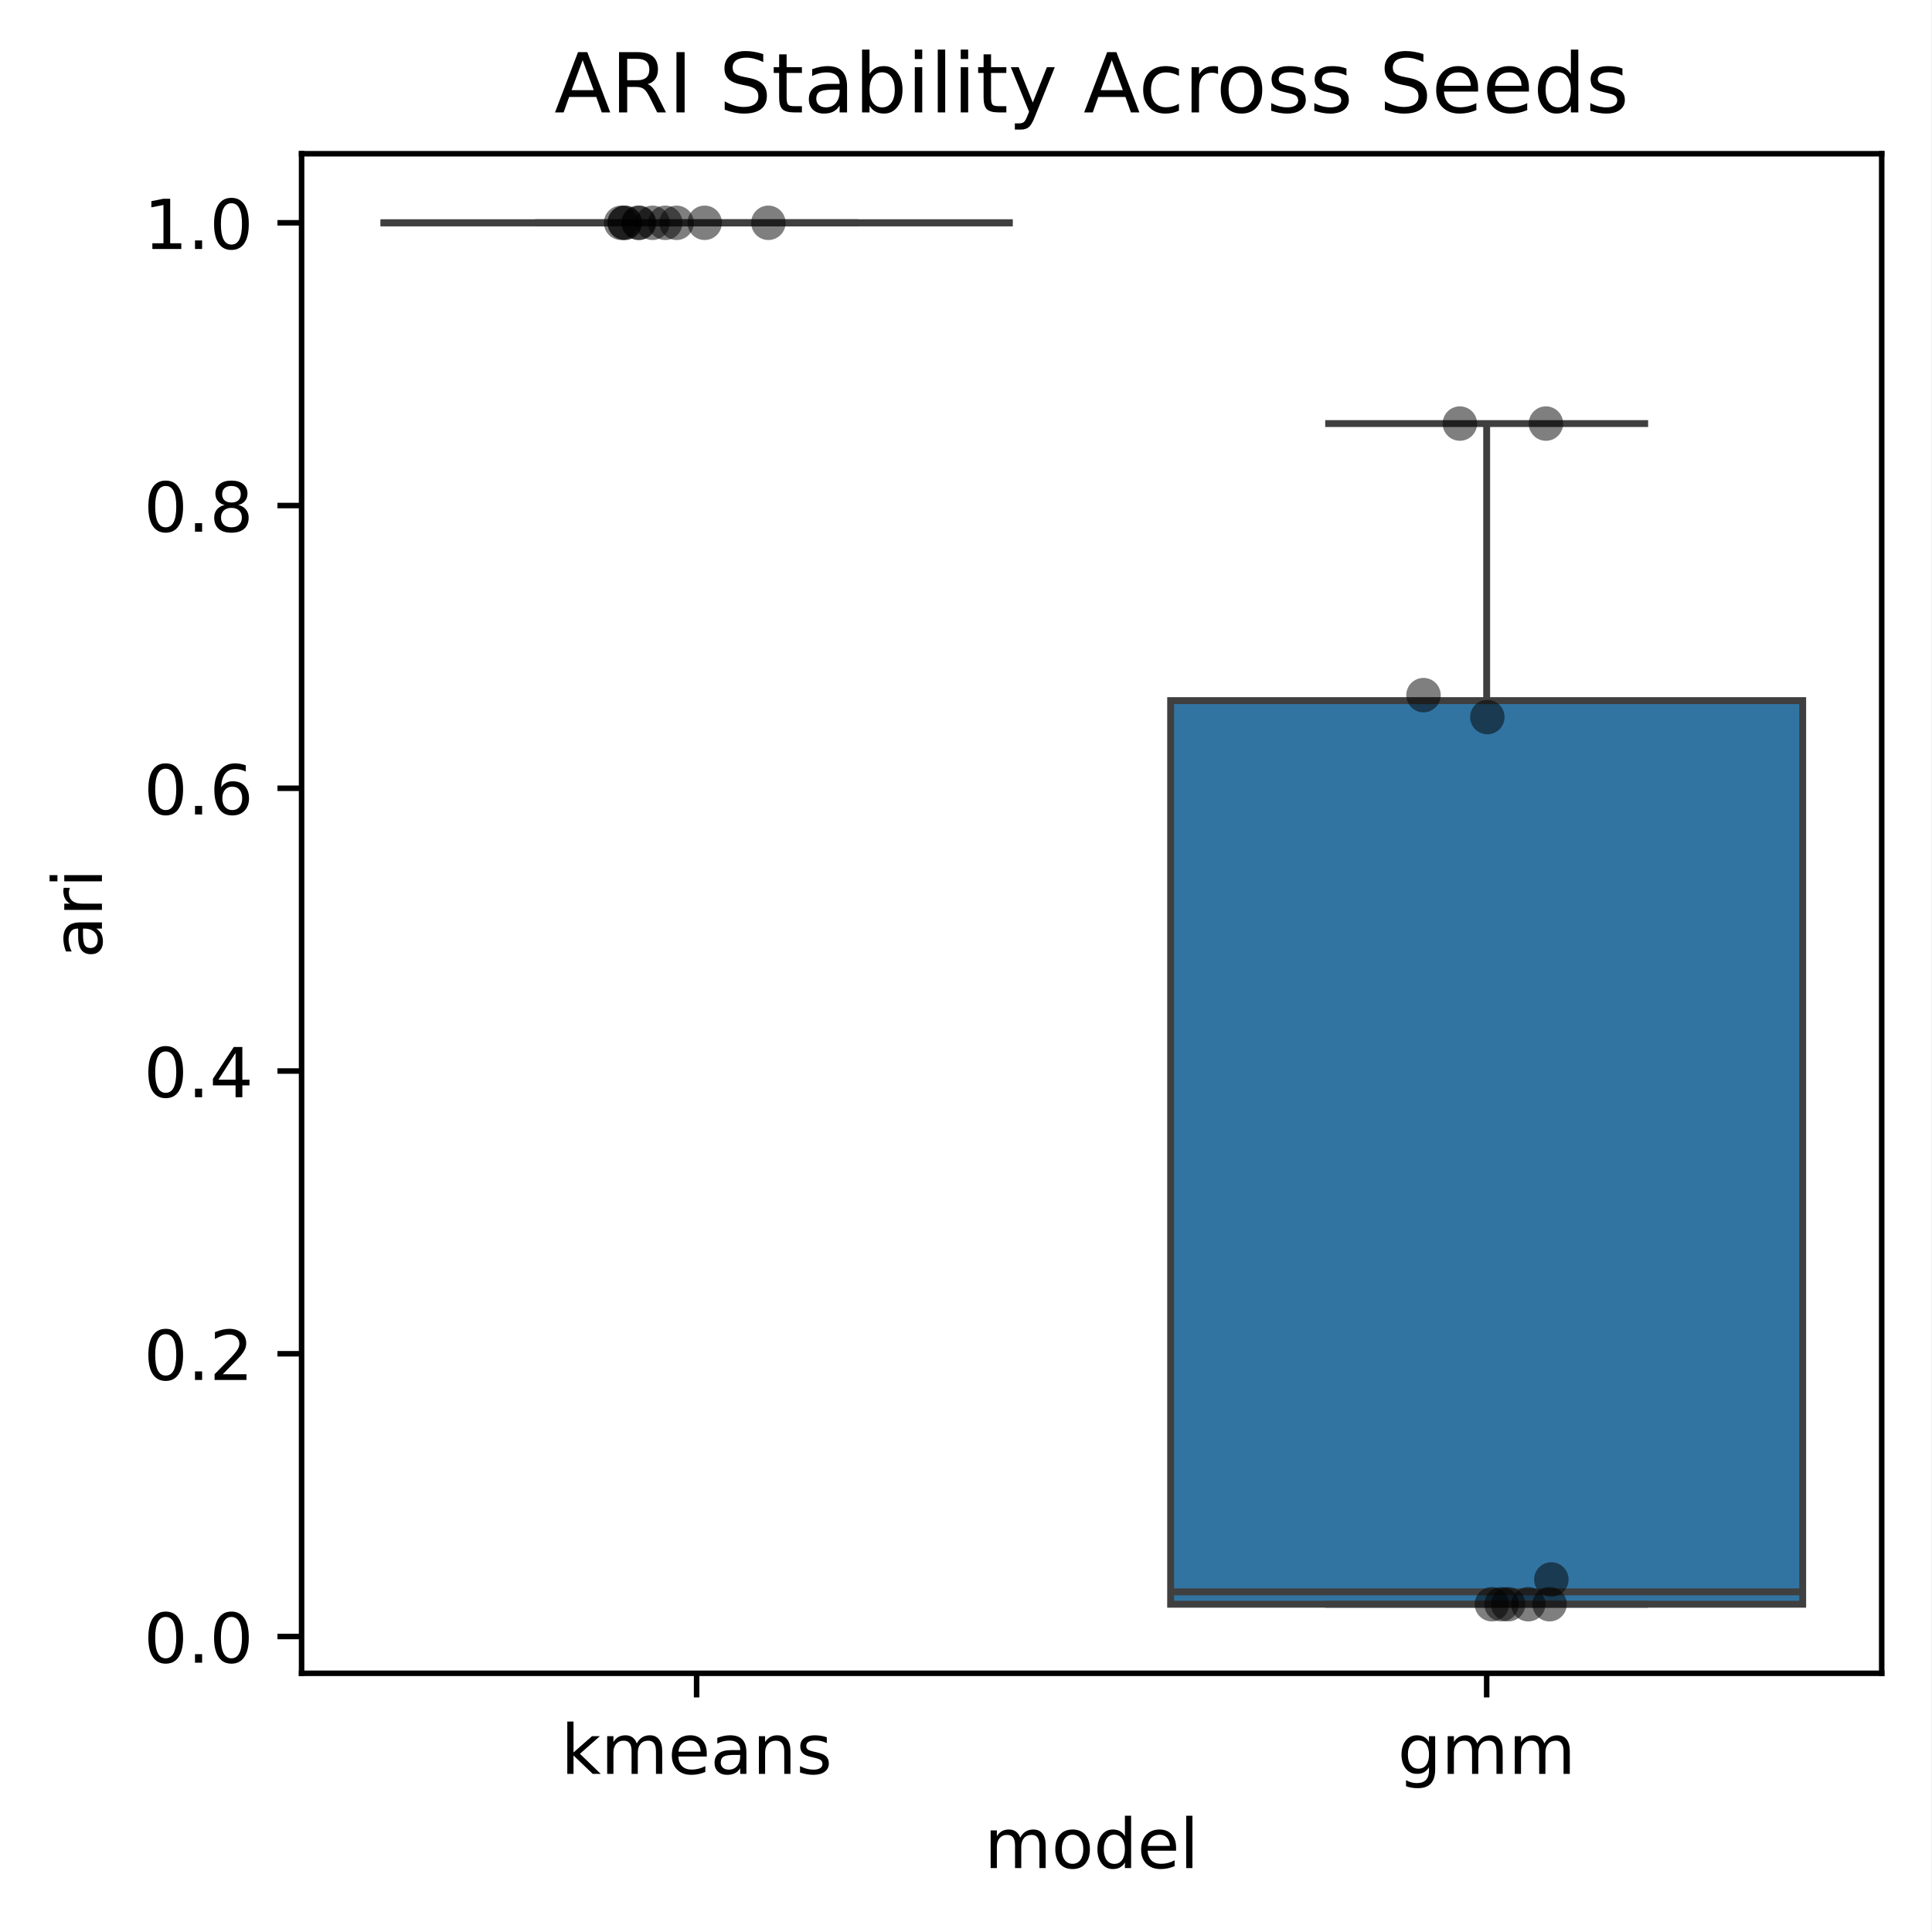
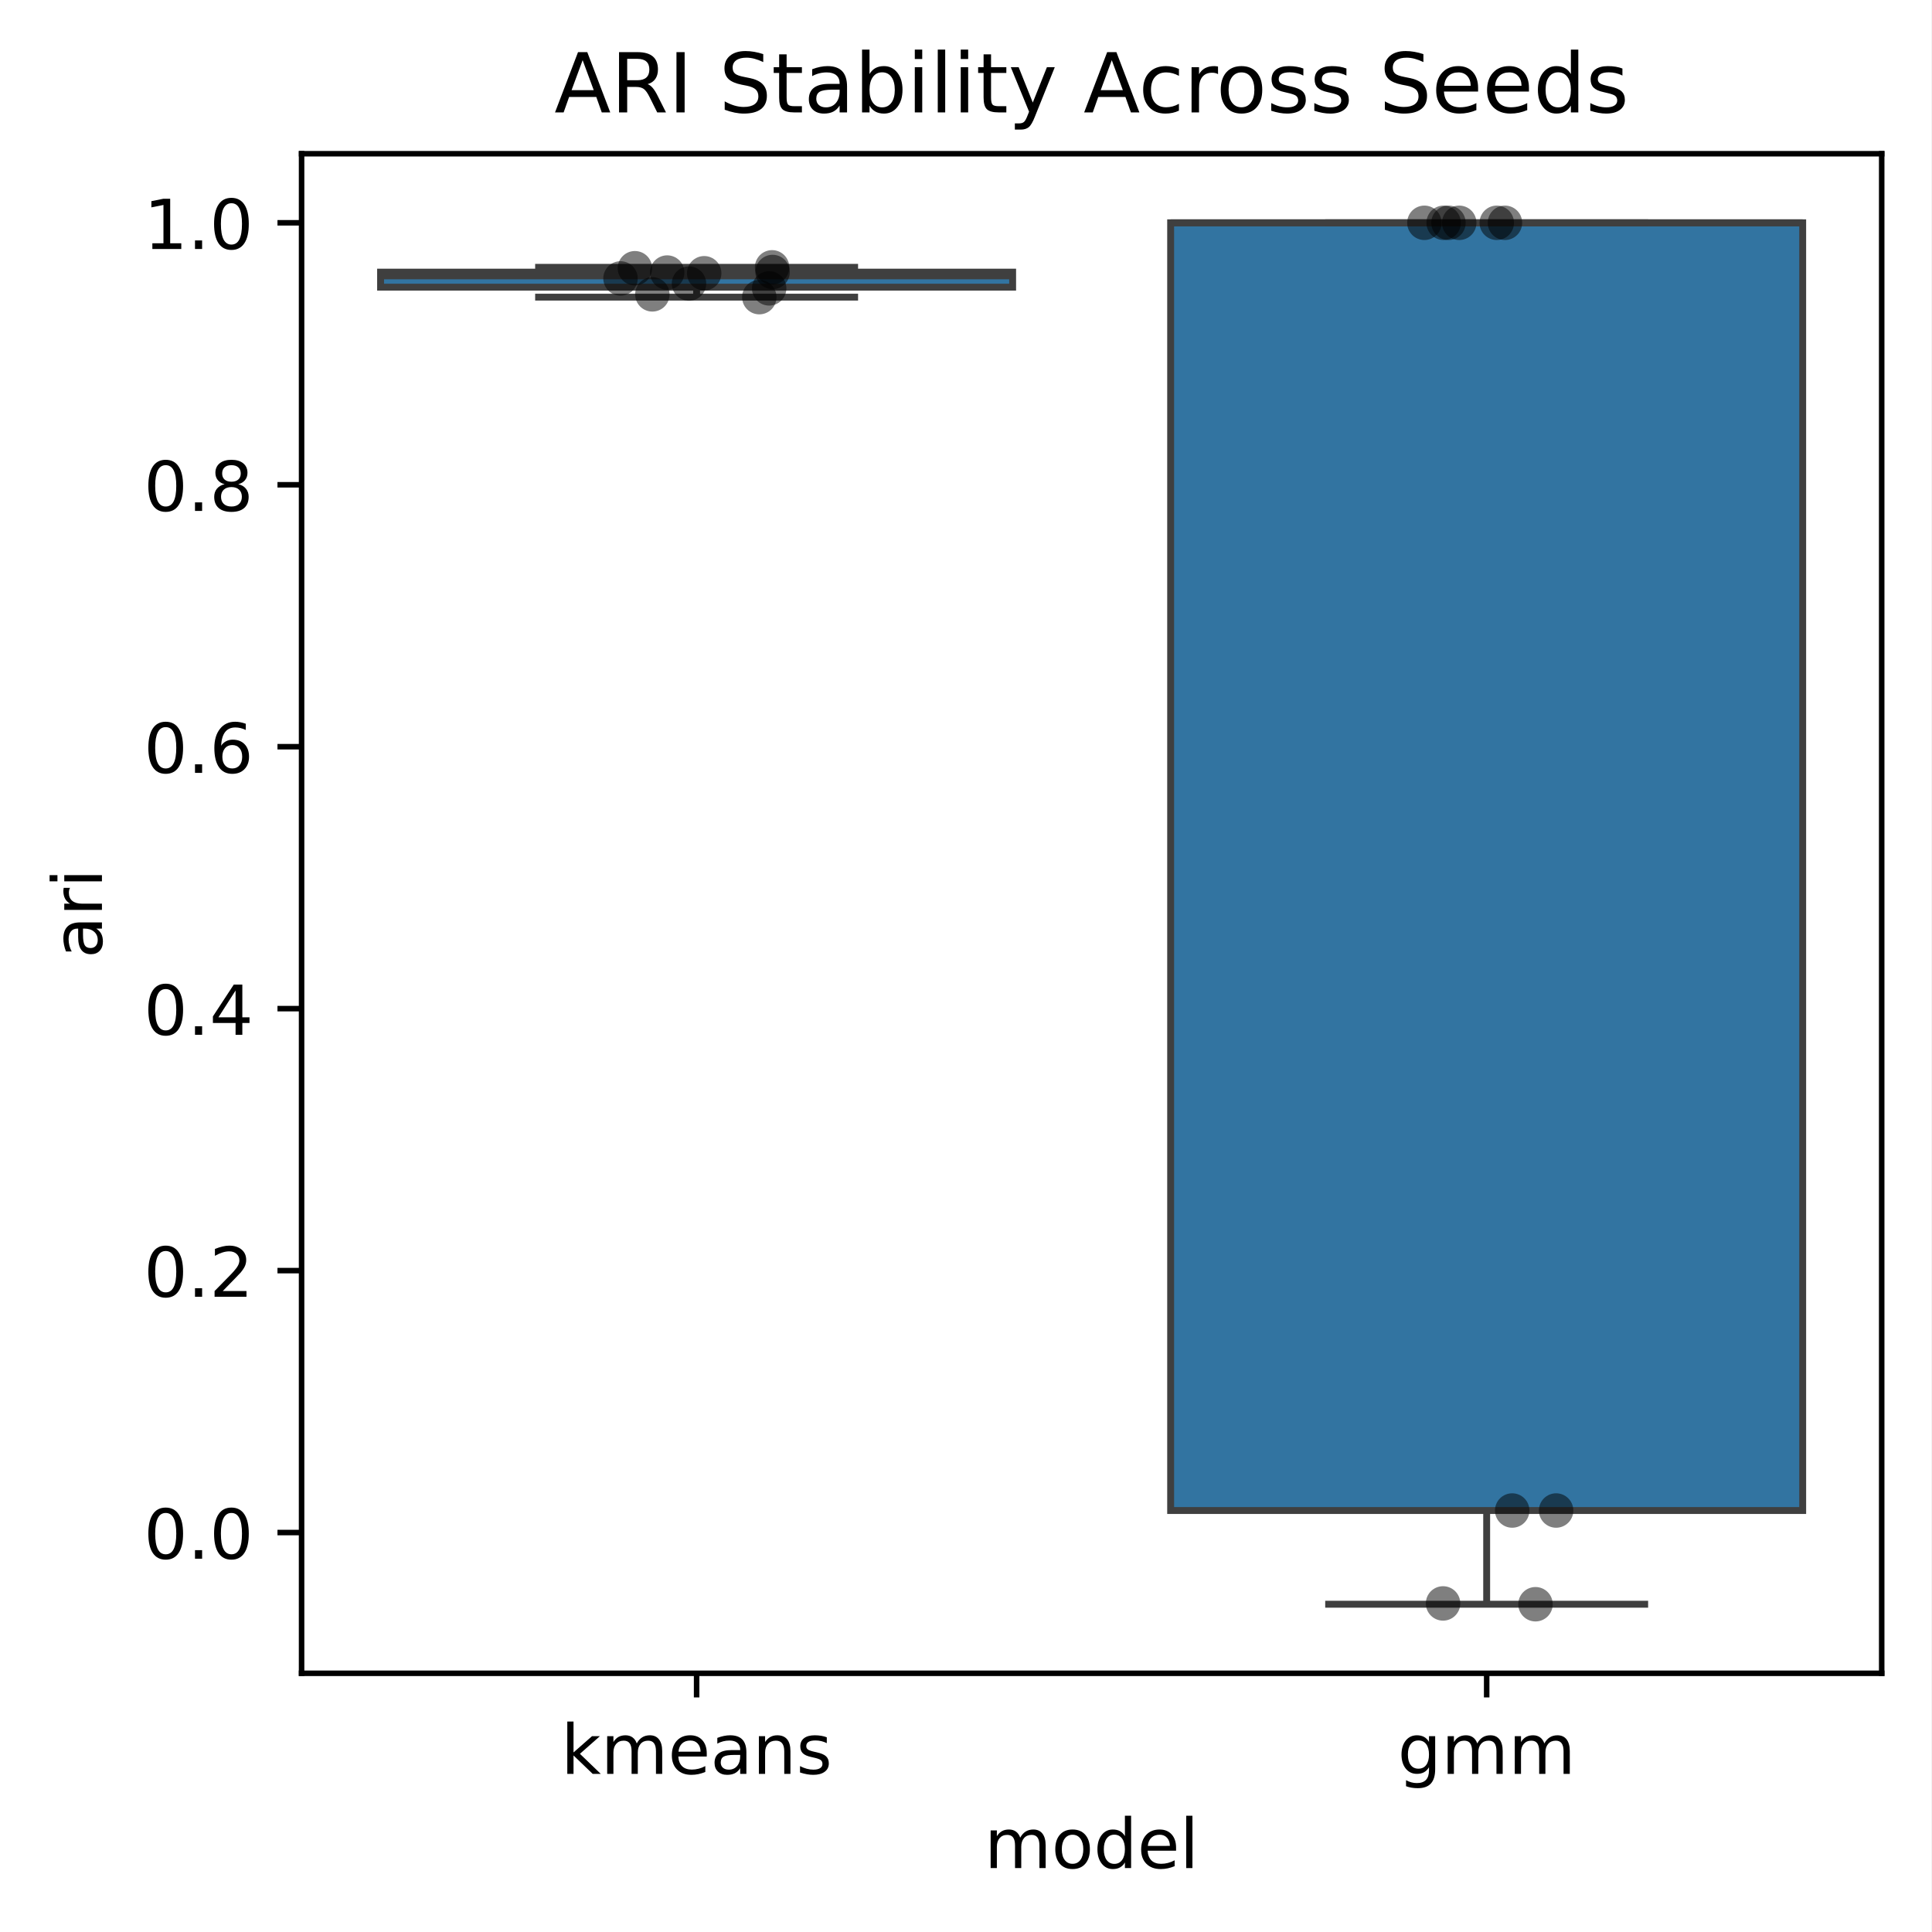
<svg xmlns="http://www.w3.org/2000/svg" xmlns:xlink="http://www.w3.org/1999/xlink" width="280.371pt" height="280.474pt" viewBox="0 0 280.371 280.474" version="1.1">
  <defs>
    <style type="text/css">*{stroke-linejoin: round; stroke-linecap: butt}</style>
  </defs>
  <g id="figure_1">
    <g id="patch_1">
      <path d="M 0 280.474  L 280.371 280.474  L 280.371 0  L 0 0  z " style="fill: #ffffff" />
    </g>
    <g id="axes_1">
      <g id="patch_2">
        <path d="M 43.781 242.918  L 273.171 242.918  L 273.171 22.318  L 43.781 22.318  z " style="fill: #ffffff" />
      </g>
      <g id="matplotlib.axis_1">
        <g id="xtick_1">
          <g id="line2d_1">
            <defs>
-               <path id="m1fbb29bbd3" d="M 0 0  L 0 3.5  " style="stroke: #000000; stroke-width: 0.8" />
+               <path id="m1090b7520e" d="M 0 0  L 0 3.5  " style="stroke: #000000; stroke-width: 0.8" />
            </defs>
            <g>
-               <use xlink:href="#m1fbb29bbd3" x="101.129" y="242.918" style="stroke: #000000; stroke-width: 0.8" />
+               <use xlink:href="#m1090b7520e" x="101.129" y="242.918" style="stroke: #000000; stroke-width: 0.8" />
            </g>
          </g>
          <g id="text_1">
            <g transform="translate(81.44906 257.5166) scale(0.1 -0.1)">
              <defs>
                <path id="DejaVuSans-6b" d="M 581 4863  L 1159 4863  L 1159 1991  L 2875 3500  L 3609 3500  L 1753 1863  L 3688 0  L 2938 0  L 1159 1709  L 1159 0  L 581 0  L 581 4863  z " transform="scale(0.015625)" />
                <path id="DejaVuSans-6d" d="M 3328 2828  Q 3544 3216 3844 3400  Q 4144 3584 4550 3584  Q 5097 3584 5394 3201  Q 5691 2819 5691 2113  L 5691 0  L 5113 0  L 5113 2094  Q 5113 2597 4934 2840  Q 4756 3084 4391 3084  Q 3944 3084 3684 2787  Q 3425 2491 3425 1978  L 3425 0  L 2847 0  L 2847 2094  Q 2847 2600 2669 2842  Q 2491 3084 2119 3084  Q 1678 3084 1418 2786  Q 1159 2488 1159 1978  L 1159 0  L 581 0  L 581 3500  L 1159 3500  L 1159 2956  Q 1356 3278 1631 3431  Q 1906 3584 2284 3584  Q 2666 3584 2933 3390  Q 3200 3197 3328 2828  z " transform="scale(0.015625)" />
                <path id="DejaVuSans-65" d="M 3597 1894  L 3597 1613  L 953 1613  Q 991 1019 1311 708  Q 1631 397 2203 397  Q 2534 397 2845 478  Q 3156 559 3463 722  L 3463 178  Q 3153 47 2828 -22  Q 2503 -91 2169 -91  Q 1331 -91 842 396  Q 353 884 353 1716  Q 353 2575 817 3079  Q 1281 3584 2069 3584  Q 2775 3584 3186 3129  Q 3597 2675 3597 1894  z M 3022 2063  Q 3016 2534 2758 2815  Q 2500 3097 2075 3097  Q 1594 3097 1305 2825  Q 1016 2553 972 2059  L 3022 2063  z " transform="scale(0.015625)" />
                <path id="DejaVuSans-61" d="M 2194 1759  Q 1497 1759 1228 1600  Q 959 1441 959 1056  Q 959 750 1161 570  Q 1363 391 1709 391  Q 2188 391 2477 730  Q 2766 1069 2766 1631  L 2766 1759  L 2194 1759  z M 3341 1997  L 3341 0  L 2766 0  L 2766 531  Q 2569 213 2275 61  Q 1981 -91 1556 -91  Q 1019 -91 701 211  Q 384 513 384 1019  Q 384 1609 779 1909  Q 1175 2209 1959 2209  L 2766 2209  L 2766 2266  Q 2766 2663 2505 2880  Q 2244 3097 1772 3097  Q 1472 3097 1187 3025  Q 903 2953 641 2809  L 641 3341  Q 956 3463 1253 3523  Q 1550 3584 1831 3584  Q 2591 3584 2966 3190  Q 3341 2797 3341 1997  z " transform="scale(0.015625)" />
                <path id="DejaVuSans-6e" d="M 3513 2113  L 3513 0  L 2938 0  L 2938 2094  Q 2938 2591 2744 2837  Q 2550 3084 2163 3084  Q 1697 3084 1428 2787  Q 1159 2491 1159 1978  L 1159 0  L 581 0  L 581 3500  L 1159 3500  L 1159 2956  Q 1366 3272 1645 3428  Q 1925 3584 2291 3584  Q 2894 3584 3203 3211  Q 3513 2838 3513 2113  z " transform="scale(0.015625)" />
                <path id="DejaVuSans-73" d="M 2834 3397  L 2834 2853  Q 2591 2978 2328 3040  Q 2066 3103 1784 3103  Q 1356 3103 1142 2972  Q 928 2841 928 2578  Q 928 2378 1081 2264  Q 1234 2150 1697 2047  L 1894 2003  Q 2506 1872 2764 1633  Q 3022 1394 3022 966  Q 3022 478 2636 193  Q 2250 -91 1575 -91  Q 1294 -91 989 -36  Q 684 19 347 128  L 347 722  Q 666 556 975 473  Q 1284 391 1588 391  Q 1994 391 2212 530  Q 2431 669 2431 922  Q 2431 1156 2273 1281  Q 2116 1406 1581 1522  L 1381 1569  Q 847 1681 609 1914  Q 372 2147 372 2553  Q 372 3047 722 3315  Q 1072 3584 1716 3584  Q 2034 3584 2315 3537  Q 2597 3491 2834 3397  z " transform="scale(0.015625)" />
              </defs>
              <use xlink:href="#DejaVuSans-6b" />
              <use xlink:href="#DejaVuSans-6d" transform="translate(57.91016 0)" />
              <use xlink:href="#DejaVuSans-65" transform="translate(155.3223 0)" />
              <use xlink:href="#DejaVuSans-61" transform="translate(216.8457 0)" />
              <use xlink:href="#DejaVuSans-6e" transform="translate(278.125 0)" />
              <use xlink:href="#DejaVuSans-73" transform="translate(341.5039 0)" />
            </g>
          </g>
        </g>
        <g id="xtick_2">
          <g id="line2d_2">
            <g>
-               <use xlink:href="#m1fbb29bbd3" x="215.824" y="242.918" style="stroke: #000000; stroke-width: 0.8" />
+               <use xlink:href="#m1090b7520e" x="215.824" y="242.918" style="stroke: #000000; stroke-width: 0.8" />
            </g>
          </g>
          <g id="text_2">
            <g transform="translate(202.9089 257.5166) scale(0.1 -0.1)">
              <defs>
                <path id="DejaVuSans-67" d="M 2906 1791  Q 2906 2416 2648 2759  Q 2391 3103 1925 3103  Q 1463 3103 1205 2759  Q 947 2416 947 1791  Q 947 1169 1205 825  Q 1463 481 1925 481  Q 2391 481 2648 825  Q 2906 1169 2906 1791  z M 3481 434  Q 3481 -459 3084 -895  Q 2688 -1331 1869 -1331  Q 1566 -1331 1297 -1286  Q 1028 -1241 775 -1147  L 775 -588  Q 1028 -725 1275 -790  Q 1522 -856 1778 -856  Q 2344 -856 2625 -561  Q 2906 -266 2906 331  L 2906 616  Q 2728 306 2450 153  Q 2172 0 1784 0  Q 1141 0 747 490  Q 353 981 353 1791  Q 353 2603 747 3093  Q 1141 3584 1784 3584  Q 2172 3584 2450 3431  Q 2728 3278 2906 2969  L 2906 3500  L 3481 3500  L 3481 434  z " transform="scale(0.015625)" />
              </defs>
              <use xlink:href="#DejaVuSans-67" />
              <use xlink:href="#DejaVuSans-6d" transform="translate(63.47656 0)" />
              <use xlink:href="#DejaVuSans-6d" transform="translate(160.8887 0)" />
            </g>
          </g>
        </g>
        <g id="text_3">
          <g transform="translate(142.9067 271.1947) scale(0.1 -0.1)">
            <defs>
              <path id="DejaVuSans-6f" d="M 1959 3097  Q 1497 3097 1228 2736  Q 959 2375 959 1747  Q 959 1119 1226 758  Q 1494 397 1959 397  Q 2419 397 2687 759  Q 2956 1122 2956 1747  Q 2956 2369 2687 2733  Q 2419 3097 1959 3097  z M 1959 3584  Q 2709 3584 3137 3096  Q 3566 2609 3566 1747  Q 3566 888 3137 398  Q 2709 -91 1959 -91  Q 1206 -91 779 398  Q 353 888 353 1747  Q 353 2609 779 3096  Q 1206 3584 1959 3584  z " transform="scale(0.015625)" />
              <path id="DejaVuSans-64" d="M 2906 2969  L 2906 4863  L 3481 4863  L 3481 0  L 2906 0  L 2906 525  Q 2725 213 2448 61  Q 2172 -91 1784 -91  Q 1150 -91 751 415  Q 353 922 353 1747  Q 353 2572 751 3078  Q 1150 3584 1784 3584  Q 2172 3584 2448 3432  Q 2725 3281 2906 2969  z M 947 1747  Q 947 1113 1208 752  Q 1469 391 1925 391  Q 2381 391 2643 752  Q 2906 1113 2906 1747  Q 2906 2381 2643 2742  Q 2381 3103 1925 3103  Q 1469 3103 1208 2742  Q 947 2381 947 1747  z " transform="scale(0.015625)" />
              <path id="DejaVuSans-6c" d="M 603 4863  L 1178 4863  L 1178 0  L 603 0  L 603 4863  z " transform="scale(0.015625)" />
            </defs>
            <use xlink:href="#DejaVuSans-6d" />
            <use xlink:href="#DejaVuSans-6f" transform="translate(97.41211 0)" />
            <use xlink:href="#DejaVuSans-64" transform="translate(158.5938 0)" />
            <use xlink:href="#DejaVuSans-65" transform="translate(222.0703 0)" />
            <use xlink:href="#DejaVuSans-6c" transform="translate(283.5938 0)" />
          </g>
        </g>
      </g>
      <g id="matplotlib.axis_2">
        <g id="ytick_1">
          <g id="line2d_3">
            <defs>
-               <path id="m032a59fb43" d="M 0 0  L -3.5 0  " style="stroke: #000000; stroke-width: 0.8" />
+               <path id="mcb3dc33a1a" d="M 0 0  L -3.5 0  " style="stroke: #000000; stroke-width: 0.8" />
            </defs>
            <g>
-               <use xlink:href="#m032a59fb43" x="43.781" y="237.58" style="stroke: #000000; stroke-width: 0.8" />
+               <use xlink:href="#mcb3dc33a1a" x="43.781" y="222.482" style="stroke: #000000; stroke-width: 0.8" />
            </g>
          </g>
          <g id="text_4">
-             <g transform="translate(20.87813 241.3789) scale(0.1 -0.1)">
+             <g transform="translate(20.87813 226.2816) scale(0.1 -0.1)">
              <defs>
                <path id="DejaVuSans-30" d="M 2034 4250  Q 1547 4250 1301 3770  Q 1056 3291 1056 2328  Q 1056 1369 1301 889  Q 1547 409 2034 409  Q 2525 409 2770 889  Q 3016 1369 3016 2328  Q 3016 3291 2770 3770  Q 2525 4250 2034 4250  z M 2034 4750  Q 2819 4750 3233 4129  Q 3647 3509 3647 2328  Q 3647 1150 3233 529  Q 2819 -91 2034 -91  Q 1250 -91 836 529  Q 422 1150 422 2328  Q 422 3509 836 4129  Q 1250 4750 2034 4750  z " transform="scale(0.015625)" />
                <path id="DejaVuSans-2e" d="M 684 794  L 1344 794  L 1344 0  L 684 0  L 684 794  z " transform="scale(0.015625)" />
              </defs>
              <use xlink:href="#DejaVuSans-30" />
              <use xlink:href="#DejaVuSans-2e" transform="translate(63.62305 0)" />
              <use xlink:href="#DejaVuSans-30" transform="translate(95.41016 0)" />
            </g>
          </g>
        </g>
        <g id="ytick_2">
          <g id="line2d_4">
            <g>
-               <use xlink:href="#m032a59fb43" x="43.781" y="196.533" style="stroke: #000000; stroke-width: 0.8" />
+               <use xlink:href="#mcb3dc33a1a" x="43.781" y="184.455" style="stroke: #000000; stroke-width: 0.8" />
            </g>
          </g>
          <g id="text_5">
-             <g transform="translate(20.87813 200.332) scale(0.1 -0.1)">
+             <g transform="translate(20.87813 188.2542) scale(0.1 -0.1)">
              <defs>
                <path id="DejaVuSans-32" d="M 1228 531  L 3431 531  L 3431 0  L 469 0  L 469 531  Q 828 903 1448 1529  Q 2069 2156 2228 2338  Q 2531 2678 2651 2914  Q 2772 3150 2772 3378  Q 2772 3750 2511 3984  Q 2250 4219 1831 4219  Q 1534 4219 1204 4116  Q 875 4013 500 3803  L 500 4441  Q 881 4594 1212 4672  Q 1544 4750 1819 4750  Q 2544 4750 2975 4387  Q 3406 4025 3406 3419  Q 3406 3131 3298 2873  Q 3191 2616 2906 2266  Q 2828 2175 2409 1742  Q 1991 1309 1228 531  z " transform="scale(0.015625)" />
              </defs>
              <use xlink:href="#DejaVuSans-30" />
              <use xlink:href="#DejaVuSans-2e" transform="translate(63.62305 0)" />
              <use xlink:href="#DejaVuSans-32" transform="translate(95.41016 0)" />
            </g>
          </g>
        </g>
        <g id="ytick_3">
          <g id="line2d_5">
            <g>
-               <use xlink:href="#m032a59fb43" x="43.781" y="155.486" style="stroke: #000000; stroke-width: 0.8" />
+               <use xlink:href="#mcb3dc33a1a" x="43.781" y="146.428" style="stroke: #000000; stroke-width: 0.8" />
            </g>
          </g>
          <g id="text_6">
-             <g transform="translate(20.87813 159.2852) scale(0.1 -0.1)">
+             <g transform="translate(20.87813 150.2268) scale(0.1 -0.1)">
              <defs>
                <path id="DejaVuSans-34" d="M 2419 4116  L 825 1625  L 2419 1625  L 2419 4116  z M 2253 4666  L 3047 4666  L 3047 1625  L 3713 1625  L 3713 1100  L 3047 1100  L 3047 0  L 2419 0  L 2419 1100  L 313 1100  L 313 1709  L 2253 4666  z " transform="scale(0.015625)" />
              </defs>
              <use xlink:href="#DejaVuSans-30" />
              <use xlink:href="#DejaVuSans-2e" transform="translate(63.62305 0)" />
              <use xlink:href="#DejaVuSans-34" transform="translate(95.41016 0)" />
            </g>
          </g>
        </g>
        <g id="ytick_4">
          <g id="line2d_6">
            <g>
-               <use xlink:href="#m032a59fb43" x="43.781" y="114.439" style="stroke: #000000; stroke-width: 0.8" />
+               <use xlink:href="#mcb3dc33a1a" x="43.781" y="108.4" style="stroke: #000000; stroke-width: 0.8" />
            </g>
          </g>
          <g id="text_7">
-             <g transform="translate(20.87813 118.2383) scale(0.1 -0.1)">
+             <g transform="translate(20.87813 112.1994) scale(0.1 -0.1)">
              <defs>
                <path id="DejaVuSans-36" d="M 2113 2584  Q 1688 2584 1439 2293  Q 1191 2003 1191 1497  Q 1191 994 1439 701  Q 1688 409 2113 409  Q 2538 409 2786 701  Q 3034 994 3034 1497  Q 3034 2003 2786 2293  Q 2538 2584 2113 2584  z M 3366 4563  L 3366 3988  Q 3128 4100 2886 4159  Q 2644 4219 2406 4219  Q 1781 4219 1451 3797  Q 1122 3375 1075 2522  Q 1259 2794 1537 2939  Q 1816 3084 2150 3084  Q 2853 3084 3261 2657  Q 3669 2231 3669 1497  Q 3669 778 3244 343  Q 2819 -91 2113 -91  Q 1303 -91 875 529  Q 447 1150 447 2328  Q 447 3434 972 4092  Q 1497 4750 2381 4750  Q 2619 4750 2861 4703  Q 3103 4656 3366 4563  z " transform="scale(0.015625)" />
              </defs>
              <use xlink:href="#DejaVuSans-30" />
              <use xlink:href="#DejaVuSans-2e" transform="translate(63.62305 0)" />
              <use xlink:href="#DejaVuSans-36" transform="translate(95.41016 0)" />
            </g>
          </g>
        </g>
        <g id="ytick_5">
          <g id="line2d_7">
            <g>
-               <use xlink:href="#m032a59fb43" x="43.781" y="73.392" style="stroke: #000000; stroke-width: 0.8" />
+               <use xlink:href="#mcb3dc33a1a" x="43.781" y="70.373" style="stroke: #000000; stroke-width: 0.8" />
            </g>
          </g>
          <g id="text_8">
-             <g transform="translate(20.87813 77.19147) scale(0.1 -0.1)">
+             <g transform="translate(20.87813 74.17201) scale(0.1 -0.1)">
              <defs>
                <path id="DejaVuSans-38" d="M 2034 2216  Q 1584 2216 1326 1975  Q 1069 1734 1069 1313  Q 1069 891 1326 650  Q 1584 409 2034 409  Q 2484 409 2743 651  Q 3003 894 3003 1313  Q 3003 1734 2745 1975  Q 2488 2216 2034 2216  z M 1403 2484  Q 997 2584 770 2862  Q 544 3141 544 3541  Q 544 4100 942 4425  Q 1341 4750 2034 4750  Q 2731 4750 3128 4425  Q 3525 4100 3525 3541  Q 3525 3141 3298 2862  Q 3072 2584 2669 2484  Q 3125 2378 3379 2068  Q 3634 1759 3634 1313  Q 3634 634 3220 271  Q 2806 -91 2034 -91  Q 1263 -91 848 271  Q 434 634 434 1313  Q 434 1759 690 2068  Q 947 2378 1403 2484  z M 1172 3481  Q 1172 3119 1398 2916  Q 1625 2713 2034 2713  Q 2441 2713 2670 2916  Q 2900 3119 2900 3481  Q 2900 3844 2670 4047  Q 2441 4250 2034 4250  Q 1625 4250 1398 4047  Q 1172 3844 1172 3481  z " transform="scale(0.015625)" />
              </defs>
              <use xlink:href="#DejaVuSans-30" />
              <use xlink:href="#DejaVuSans-2e" transform="translate(63.62305 0)" />
              <use xlink:href="#DejaVuSans-38" transform="translate(95.41016 0)" />
            </g>
          </g>
        </g>
        <g id="ytick_6">
          <g id="line2d_8">
            <g>
-               <use xlink:href="#m032a59fb43" x="43.781" y="32.345" style="stroke: #000000; stroke-width: 0.8" />
+               <use xlink:href="#mcb3dc33a1a" x="43.781" y="32.345" style="stroke: #000000; stroke-width: 0.8" />
            </g>
          </g>
          <g id="text_9">
            <g transform="translate(20.87813 36.14462) scale(0.1 -0.1)">
              <defs>
                <path id="DejaVuSans-31" d="M 794 531  L 1825 531  L 1825 4091  L 703 3866  L 703 4441  L 1819 4666  L 2450 4666  L 2450 531  L 3481 531  L 3481 0  L 794 0  L 794 531  z " transform="scale(0.015625)" />
              </defs>
              <use xlink:href="#DejaVuSans-31" />
              <use xlink:href="#DejaVuSans-2e" transform="translate(63.62305 0)" />
              <use xlink:href="#DejaVuSans-30" transform="translate(95.41016 0)" />
            </g>
          </g>
        </g>
        <g id="text_10">
          <g transform="translate(14.79844 139.1267) rotate(-90) scale(0.1 -0.1)">
            <defs>
              <path id="DejaVuSans-72" d="M 2631 2963  Q 2534 3019 2420 3045  Q 2306 3072 2169 3072  Q 1681 3072 1420 2755  Q 1159 2438 1159 1844  L 1159 0  L 581 0  L 581 3500  L 1159 3500  L 1159 2956  Q 1341 3275 1631 3429  Q 1922 3584 2338 3584  Q 2397 3584 2469 3576  Q 2541 3569 2628 3553  L 2631 2963  z " transform="scale(0.015625)" />
              <path id="DejaVuSans-69" d="M 603 3500  L 1178 3500  L 1178 0  L 603 0  L 603 3500  z M 603 4863  L 1178 4863  L 1178 4134  L 603 4134  L 603 4863  z " transform="scale(0.015625)" />
            </defs>
            <use xlink:href="#DejaVuSans-61" />
            <use xlink:href="#DejaVuSans-72" transform="translate(61.2793 0)" />
            <use xlink:href="#DejaVuSans-69" transform="translate(102.3926 0)" />
          </g>
        </g>
      </g>
      <g id="patch_3">
-         <path d="M 55.251 32.345  L 147.007 32.345  L 147.007 32.345  L 55.251 32.345  L 55.251 32.345  z " clip-path="url(#p206c43a7bc)" style="fill: #3274a1; stroke: #3f3f3f; stroke-linejoin: miter" />
+         <path d="M 55.251 41.69  L 147.007 41.69  L 147.007 39.507  L 55.251 39.507  L 55.251 41.69  z " clip-path="url(#p48864aed01)" style="fill: #3274a1; stroke: #3f3f3f; stroke-linejoin: miter" />
      </g>
      <g id="line2d_9">
-         <path d="M 101.129 32.345  L 101.129 32.345  " clip-path="url(#p206c43a7bc)" style="fill: none; stroke: #3f3f3f" />
+         <path d="M 101.129 41.69  L 101.129 43.136  " clip-path="url(#p48864aed01)" style="fill: none; stroke: #3f3f3f" />
      </g>
      <g id="line2d_10">
-         <path d="M 101.129 32.345  L 101.129 32.345  " clip-path="url(#p206c43a7bc)" style="fill: none; stroke: #3f3f3f" />
+         <path d="M 101.129 39.507  L 101.129 38.811  " clip-path="url(#p48864aed01)" style="fill: none; stroke: #3f3f3f" />
      </g>
      <g id="line2d_11">
-         <path d="M 78.19 32.345  L 124.068 32.345  " clip-path="url(#p206c43a7bc)" style="fill: none; stroke: #3f3f3f; stroke-linecap: square" />
+         <path d="M 78.19 43.136  L 124.068 43.136  " clip-path="url(#p48864aed01)" style="fill: none; stroke: #3f3f3f; stroke-linecap: square" />
      </g>
      <g id="line2d_12">
-         <path d="M 78.19 32.345  L 124.068 32.345  " clip-path="url(#p206c43a7bc)" style="fill: none; stroke: #3f3f3f; stroke-linecap: square" />
+         <path d="M 78.19 38.811  L 124.068 38.811  " clip-path="url(#p48864aed01)" style="fill: none; stroke: #3f3f3f; stroke-linecap: square" />
      </g>
      <g id="line2d_13" />
      <g id="patch_4">
-         <path d="M 169.946 232.891  L 261.702 232.891  L 261.702 101.711  L 169.946 101.711  L 169.946 232.891  z " clip-path="url(#p206c43a7bc)" style="fill: #3274a1; stroke: #3f3f3f; stroke-linejoin: miter" />
+         <path d="M 169.946 219.286  L 261.702 219.286  L 261.702 32.345  L 169.946 32.345  L 169.946 219.286  z " clip-path="url(#p48864aed01)" style="fill: #3274a1; stroke: #3f3f3f; stroke-linejoin: miter" />
      </g>
      <g id="line2d_14">
-         <path d="M 215.824 232.891  L 215.824 232.891  " clip-path="url(#p206c43a7bc)" style="fill: none; stroke: #3f3f3f" />
+         <path d="M 215.824 219.286  L 215.824 232.891  " clip-path="url(#p48864aed01)" style="fill: none; stroke: #3f3f3f" />
      </g>
      <g id="line2d_15">
-         <path d="M 215.824 101.711  L 215.824 61.491  " clip-path="url(#p206c43a7bc)" style="fill: none; stroke: #3f3f3f" />
+         <path d="M 215.824 32.345  L 215.824 32.345  " clip-path="url(#p48864aed01)" style="fill: none; stroke: #3f3f3f" />
      </g>
      <g id="line2d_16">
-         <path d="M 192.885 232.891  L 238.763 232.891  " clip-path="url(#p206c43a7bc)" style="fill: none; stroke: #3f3f3f; stroke-linecap: square" />
+         <path d="M 192.885 232.891  L 238.763 232.891  " clip-path="url(#p48864aed01)" style="fill: none; stroke: #3f3f3f; stroke-linecap: square" />
      </g>
      <g id="line2d_17">
-         <path d="M 192.885 61.491  L 238.763 61.491  " clip-path="url(#p206c43a7bc)" style="fill: none; stroke: #3f3f3f; stroke-linecap: square" />
+         <path d="M 192.885 32.345  L 238.763 32.345  " clip-path="url(#p48864aed01)" style="fill: none; stroke: #3f3f3f; stroke-linecap: square" />
      </g>
      <g id="line2d_18" />
      <g id="line2d_19">
-         <path d="M 55.251 32.345  L 147.007 32.345  " clip-path="url(#p206c43a7bc)" style="fill: none; stroke: #3f3f3f" />
+         <path d="M 55.251 40.045  L 147.007 40.045  " clip-path="url(#p48864aed01)" style="fill: none; stroke: #3f3f3f" />
      </g>
      <g id="line2d_20">
-         <path d="M 169.946 231.095  L 261.702 231.095  " clip-path="url(#p206c43a7bc)" style="fill: none; stroke: #3f3f3f" />
+         <path d="M 169.946 32.345  L 261.702 32.345  " clip-path="url(#p48864aed01)" style="fill: none; stroke: #3f3f3f" />
      </g>
      <g id="patch_5">
        <path d="M 43.781 242.918  L 43.781 22.318  " style="fill: none; stroke: #000000; stroke-width: 0.8; stroke-linejoin: miter; stroke-linecap: square" />
      </g>
      <g id="patch_6">
        <path d="M 273.171 242.918  L 273.171 22.318  " style="fill: none; stroke: #000000; stroke-width: 0.8; stroke-linejoin: miter; stroke-linecap: square" />
      </g>
      <g id="patch_7">
        <path d="M 43.781 242.918  L 273.171 242.918  " style="fill: none; stroke: #000000; stroke-width: 0.8; stroke-linejoin: miter; stroke-linecap: square" />
      </g>
      <g id="patch_8">
        <path d="M 43.781 22.318  L 273.171 22.318  " style="fill: none; stroke: #000000; stroke-width: 0.8; stroke-linejoin: miter; stroke-linecap: square" />
      </g>
      <g id="PathCollection_1">
        <defs>
-           <path id="m77a63a643d" d="M 0 2.5  C 0.663 2.5 1.299 2.237 1.768 1.768  C 2.237 1.299 2.5 0.663 2.5 0  C 2.5 -0.663 2.237 -1.299 1.768 -1.768  C 1.299 -2.237 0.663 -2.5 0 -2.5  C -0.663 -2.5 -1.299 -2.237 -1.768 -1.768  C -2.237 -1.299 -2.5 -0.663 -2.5 0  C -2.5 0.663 -2.237 1.299 -1.768 1.768  C -1.299 2.237 -0.663 2.5 0 2.5  z " />
+           <path id="m5ff06f9db3" d="M 0 2.5  C 0.663 2.5 1.299 2.237 1.768 1.768  C 2.237 1.299 2.5 0.663 2.5 0  C 2.5 -0.663 2.237 -1.299 1.768 -1.768  C 1.299 -2.237 0.663 -2.5 0 -2.5  C -0.663 -2.5 -1.299 -2.237 -1.768 -1.768  C -2.237 -1.299 -2.5 -0.663 -2.5 0  C -2.5 0.663 -2.237 1.299 -1.768 1.768  C -1.299 2.237 -0.663 2.5 0 2.5  z " />
        </defs>
-         <g clip-path="url(#p206c43a7bc)">
-           <use xlink:href="#m77a63a643d" x="92.776" y="32.345" style="fill-opacity: 0.5" />
-           <use xlink:href="#m77a63a643d" x="94.739" y="32.345" style="fill-opacity: 0.5" />
-           <use xlink:href="#m77a63a643d" x="92.694" y="32.345" style="fill-opacity: 0.5" />
-           <use xlink:href="#m77a63a643d" x="90.712" y="32.345" style="fill-opacity: 0.5" />
-           <use xlink:href="#m77a63a643d" x="90.672" y="32.345" style="fill-opacity: 0.5" />
-           <use xlink:href="#m77a63a643d" x="96.58" y="32.345" style="fill-opacity: 0.5" />
-           <use xlink:href="#m77a63a643d" x="90.165" y="32.345" style="fill-opacity: 0.5" />
-           <use xlink:href="#m77a63a643d" x="98.222" y="32.345" style="fill-opacity: 0.5" />
-           <use xlink:href="#m77a63a643d" x="111.547" y="32.345" style="fill-opacity: 0.5" />
-           <use xlink:href="#m77a63a643d" x="102.3" y="32.345" style="fill-opacity: 0.5" />
+         <g clip-path="url(#p48864aed01)">
+           <use xlink:href="#m5ff06f9db3" x="110.23" y="43.136" style="fill-opacity: 0.5" />
+           <use xlink:href="#m5ff06f9db3" x="112.16" y="39.487" style="fill-opacity: 0.5" />
+           <use xlink:href="#m5ff06f9db3" x="94.705" y="42.733" style="fill-opacity: 0.5" />
+           <use xlink:href="#m5ff06f9db3" x="100.023" y="41.168" style="fill-opacity: 0.5" />
+           <use xlink:href="#m5ff06f9db3" x="102.229" y="39.67" style="fill-opacity: 0.5" />
+           <use xlink:href="#m5ff06f9db3" x="96.858" y="39.568" style="fill-opacity: 0.5" />
+           <use xlink:href="#m5ff06f9db3" x="112.086" y="38.811" style="fill-opacity: 0.5" />
+           <use xlink:href="#m5ff06f9db3" x="90.082" y="40.42" style="fill-opacity: 0.5" />
+           <use xlink:href="#m5ff06f9db3" x="111.662" y="41.864" style="fill-opacity: 0.5" />
+           <use xlink:href="#m5ff06f9db3" x="92.174" y="38.941" style="fill-opacity: 0.5" />
        </g>
      </g>
      <g id="PathCollection_2">
-         <g clip-path="url(#p206c43a7bc)">
-           <use xlink:href="#m77a63a643d" x="224.957" y="232.891" style="fill-opacity: 0.5" />
-           <use xlink:href="#m77a63a643d" x="206.654" y="100.914" style="fill-opacity: 0.5" />
-           <use xlink:href="#m77a63a643d" x="215.921" y="104.102" style="fill-opacity: 0.5" />
-           <use xlink:href="#m77a63a643d" x="216.582" y="232.891" style="fill-opacity: 0.5" />
-           <use xlink:href="#m77a63a643d" x="211.934" y="61.491" style="fill-opacity: 0.5" />
-           <use xlink:href="#m77a63a643d" x="217.986" y="232.891" style="fill-opacity: 0.5" />
-           <use xlink:href="#m77a63a643d" x="221.858" y="232.891" style="fill-opacity: 0.5" />
-           <use xlink:href="#m77a63a643d" x="224.426" y="61.491" style="fill-opacity: 0.5" />
-           <use xlink:href="#m77a63a643d" x="218.945" y="232.891" style="fill-opacity: 0.5" />
-           <use xlink:href="#m77a63a643d" x="225.214" y="229.298" style="fill-opacity: 0.5" />
+         <g clip-path="url(#p48864aed01)">
+           <use xlink:href="#m5ff06f9db3" x="209.579" y="32.345" style="fill-opacity: 0.5" />
+           <use xlink:href="#m5ff06f9db3" x="217.289" y="32.345" style="fill-opacity: 0.5" />
+           <use xlink:href="#m5ff06f9db3" x="211.84" y="32.345" style="fill-opacity: 0.5" />
+           <use xlink:href="#m5ff06f9db3" x="206.784" y="32.345" style="fill-opacity: 0.5" />
+           <use xlink:href="#m5ff06f9db3" x="222.912" y="232.891" style="fill-opacity: 0.5" />
+           <use xlink:href="#m5ff06f9db3" x="219.529" y="219.286" style="fill-opacity: 0.5" />
+           <use xlink:href="#m5ff06f9db3" x="209.493" y="232.774" style="fill-opacity: 0.5" />
+           <use xlink:href="#m5ff06f9db3" x="210.279" y="32.345" style="fill-opacity: 0.5" />
+           <use xlink:href="#m5ff06f9db3" x="225.906" y="219.286" style="fill-opacity: 0.5" />
+           <use xlink:href="#m5ff06f9db3" x="218.478" y="32.345" style="fill-opacity: 0.5" />
        </g>
      </g>
      <g id="text_11">
        <g transform="translate(80.48094 16.31812) scale(0.12 -0.12)">
          <defs>
            <path id="DejaVuSans-41" d="M 2188 4044  L 1331 1722  L 3047 1722  L 2188 4044  z M 1831 4666  L 2547 4666  L 4325 0  L 3669 0  L 3244 1197  L 1141 1197  L 716 0  L 50 0  L 1831 4666  z " transform="scale(0.015625)" />
            <path id="DejaVuSans-52" d="M 2841 2188  Q 3044 2119 3236 1894  Q 3428 1669 3622 1275  L 4263 0  L 3584 0  L 2988 1197  Q 2756 1666 2539 1819  Q 2322 1972 1947 1972  L 1259 1972  L 1259 0  L 628 0  L 628 4666  L 2053 4666  Q 2853 4666 3247 4331  Q 3641 3997 3641 3322  Q 3641 2881 3436 2590  Q 3231 2300 2841 2188  z M 1259 4147  L 1259 2491  L 2053 2491  Q 2509 2491 2742 2702  Q 2975 2913 2975 3322  Q 2975 3731 2742 3939  Q 2509 4147 2053 4147  L 1259 4147  z " transform="scale(0.015625)" />
            <path id="DejaVuSans-49" d="M 628 4666  L 1259 4666  L 1259 0  L 628 0  L 628 4666  z " transform="scale(0.015625)" />
            <path id="DejaVuSans-20" transform="scale(0.015625)" />
            <path id="DejaVuSans-53" d="M 3425 4513  L 3425 3897  Q 3066 4069 2747 4153  Q 2428 4238 2131 4238  Q 1616 4238 1336 4038  Q 1056 3838 1056 3469  Q 1056 3159 1242 3001  Q 1428 2844 1947 2747  L 2328 2669  Q 3034 2534 3370 2195  Q 3706 1856 3706 1288  Q 3706 609 3251 259  Q 2797 -91 1919 -91  Q 1588 -91 1214 -16  Q 841 59 441 206  L 441 856  Q 825 641 1194 531  Q 1563 422 1919 422  Q 2459 422 2753 634  Q 3047 847 3047 1241  Q 3047 1584 2836 1778  Q 2625 1972 2144 2069  L 1759 2144  Q 1053 2284 737 2584  Q 422 2884 422 3419  Q 422 4038 858 4394  Q 1294 4750 2059 4750  Q 2388 4750 2728 4690  Q 3069 4631 3425 4513  z " transform="scale(0.015625)" />
            <path id="DejaVuSans-74" d="M 1172 4494  L 1172 3500  L 2356 3500  L 2356 3053  L 1172 3053  L 1172 1153  Q 1172 725 1289 603  Q 1406 481 1766 481  L 2356 481  L 2356 0  L 1766 0  Q 1100 0 847 248  Q 594 497 594 1153  L 594 3053  L 172 3053  L 172 3500  L 594 3500  L 594 4494  L 1172 4494  z " transform="scale(0.015625)" />
            <path id="DejaVuSans-62" d="M 3116 1747  Q 3116 2381 2855 2742  Q 2594 3103 2138 3103  Q 1681 3103 1420 2742  Q 1159 2381 1159 1747  Q 1159 1113 1420 752  Q 1681 391 2138 391  Q 2594 391 2855 752  Q 3116 1113 3116 1747  z M 1159 2969  Q 1341 3281 1617 3432  Q 1894 3584 2278 3584  Q 2916 3584 3314 3078  Q 3713 2572 3713 1747  Q 3713 922 3314 415  Q 2916 -91 2278 -91  Q 1894 -91 1617 61  Q 1341 213 1159 525  L 1159 0  L 581 0  L 581 4863  L 1159 4863  L 1159 2969  z " transform="scale(0.015625)" />
            <path id="DejaVuSans-79" d="M 2059 -325  Q 1816 -950 1584 -1140  Q 1353 -1331 966 -1331  L 506 -1331  L 506 -850  L 844 -850  Q 1081 -850 1212 -737  Q 1344 -625 1503 -206  L 1606 56  L 191 3500  L 800 3500  L 1894 763  L 2988 3500  L 3597 3500  L 2059 -325  z " transform="scale(0.015625)" />
            <path id="DejaVuSans-63" d="M 3122 3366  L 3122 2828  Q 2878 2963 2633 3030  Q 2388 3097 2138 3097  Q 1578 3097 1268 2742  Q 959 2388 959 1747  Q 959 1106 1268 751  Q 1578 397 2138 397  Q 2388 397 2633 464  Q 2878 531 3122 666  L 3122 134  Q 2881 22 2623 -34  Q 2366 -91 2075 -91  Q 1284 -91 818 406  Q 353 903 353 1747  Q 353 2603 823 3093  Q 1294 3584 2113 3584  Q 2378 3584 2631 3529  Q 2884 3475 3122 3366  z " transform="scale(0.015625)" />
          </defs>
          <use xlink:href="#DejaVuSans-41" />
          <use xlink:href="#DejaVuSans-52" transform="translate(68.4082 0)" />
          <use xlink:href="#DejaVuSans-49" transform="translate(137.8906 0)" />
          <use xlink:href="#DejaVuSans-20" transform="translate(167.3828 0)" />
          <use xlink:href="#DejaVuSans-53" transform="translate(199.1699 0)" />
          <use xlink:href="#DejaVuSans-74" transform="translate(262.6465 0)" />
          <use xlink:href="#DejaVuSans-61" transform="translate(301.8555 0)" />
          <use xlink:href="#DejaVuSans-62" transform="translate(363.1348 0)" />
          <use xlink:href="#DejaVuSans-69" transform="translate(426.6113 0)" />
          <use xlink:href="#DejaVuSans-6c" transform="translate(454.3945 0)" />
          <use xlink:href="#DejaVuSans-69" transform="translate(482.1777 0)" />
          <use xlink:href="#DejaVuSans-74" transform="translate(509.9609 0)" />
          <use xlink:href="#DejaVuSans-79" transform="translate(549.1699 0)" />
          <use xlink:href="#DejaVuSans-20" transform="translate(608.3496 0)" />
          <use xlink:href="#DejaVuSans-41" transform="translate(640.1367 0)" />
          <use xlink:href="#DejaVuSans-63" transform="translate(706.7949 0)" />
          <use xlink:href="#DejaVuSans-72" transform="translate(761.7754 0)" />
          <use xlink:href="#DejaVuSans-6f" transform="translate(800.6387 0)" />
          <use xlink:href="#DejaVuSans-73" transform="translate(861.8203 0)" />
          <use xlink:href="#DejaVuSans-73" transform="translate(913.9199 0)" />
          <use xlink:href="#DejaVuSans-20" transform="translate(966.0195 0)" />
          <use xlink:href="#DejaVuSans-53" transform="translate(997.8066 0)" />
          <use xlink:href="#DejaVuSans-65" transform="translate(1061.283 0)" />
          <use xlink:href="#DejaVuSans-65" transform="translate(1122.807 0)" />
          <use xlink:href="#DejaVuSans-64" transform="translate(1184.33 0)" />
          <use xlink:href="#DejaVuSans-73" transform="translate(1247.807 0)" />
        </g>
      </g>
    </g>
  </g>
  <defs>
-     <clipPath id="p206c43a7bc">
+     <clipPath id="p48864aed01">
      <rect x="43.781" y="22.318" width="229.39" height="220.6" />
    </clipPath>
  </defs>
</svg>
